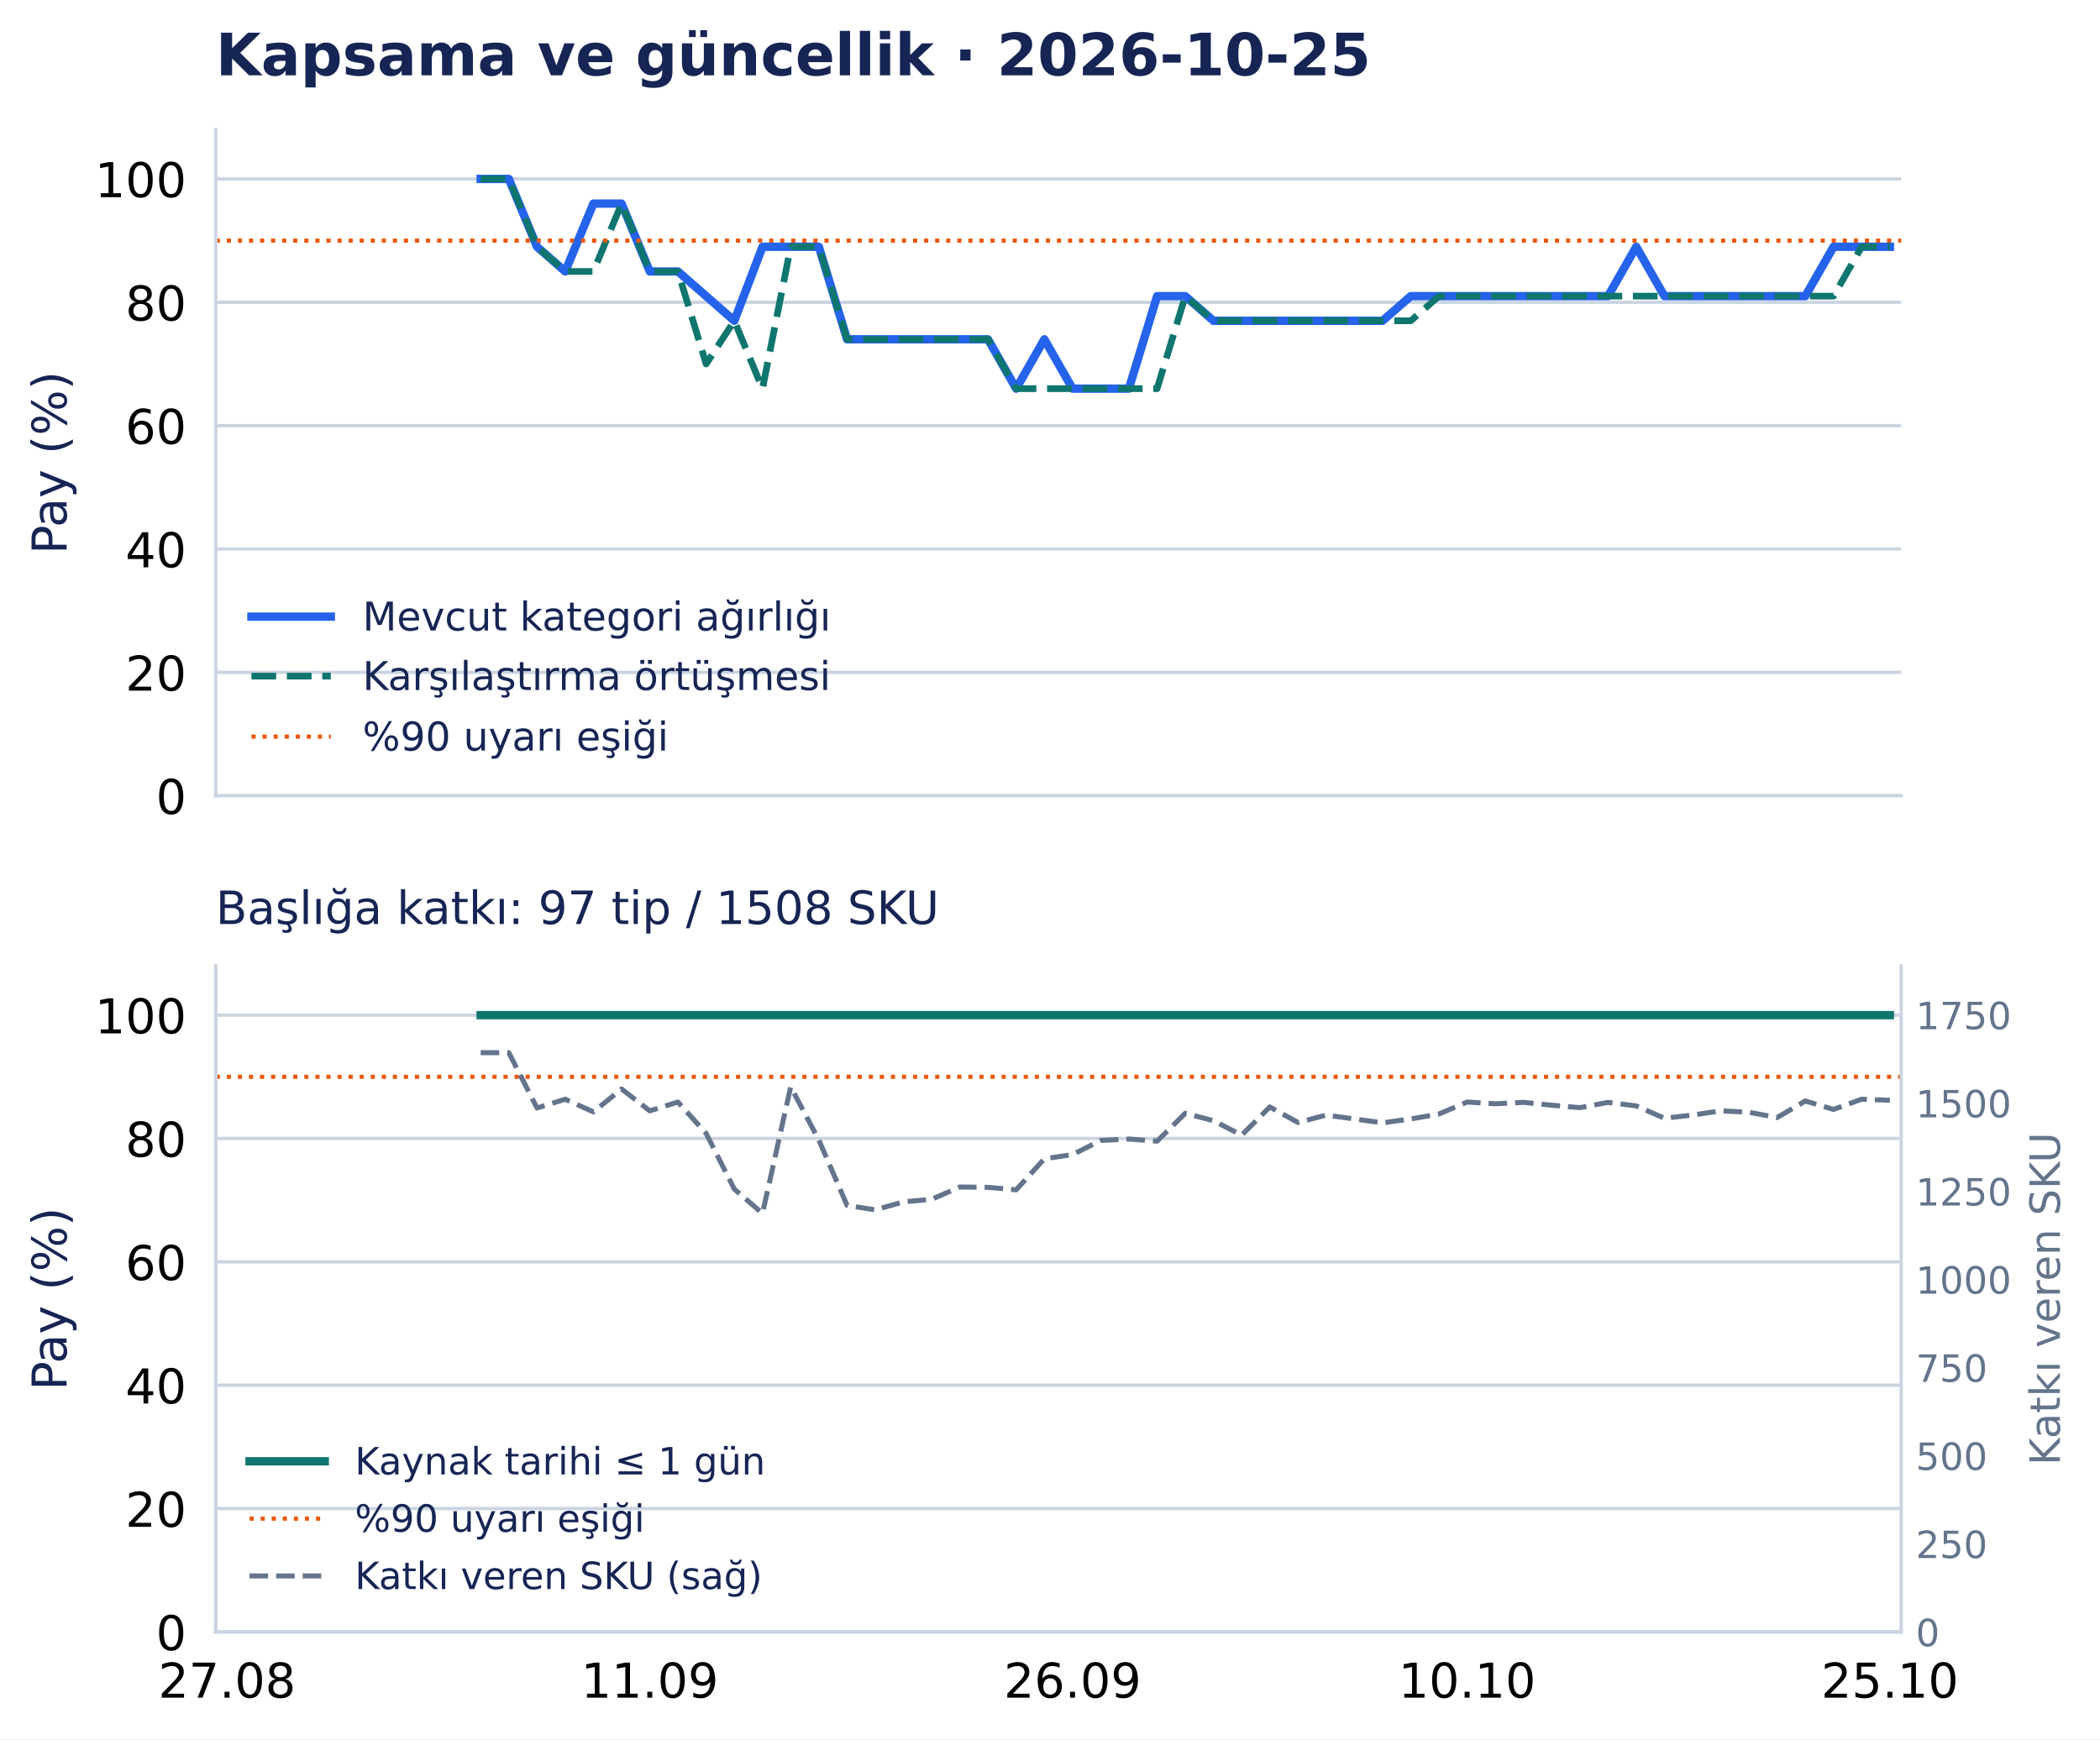
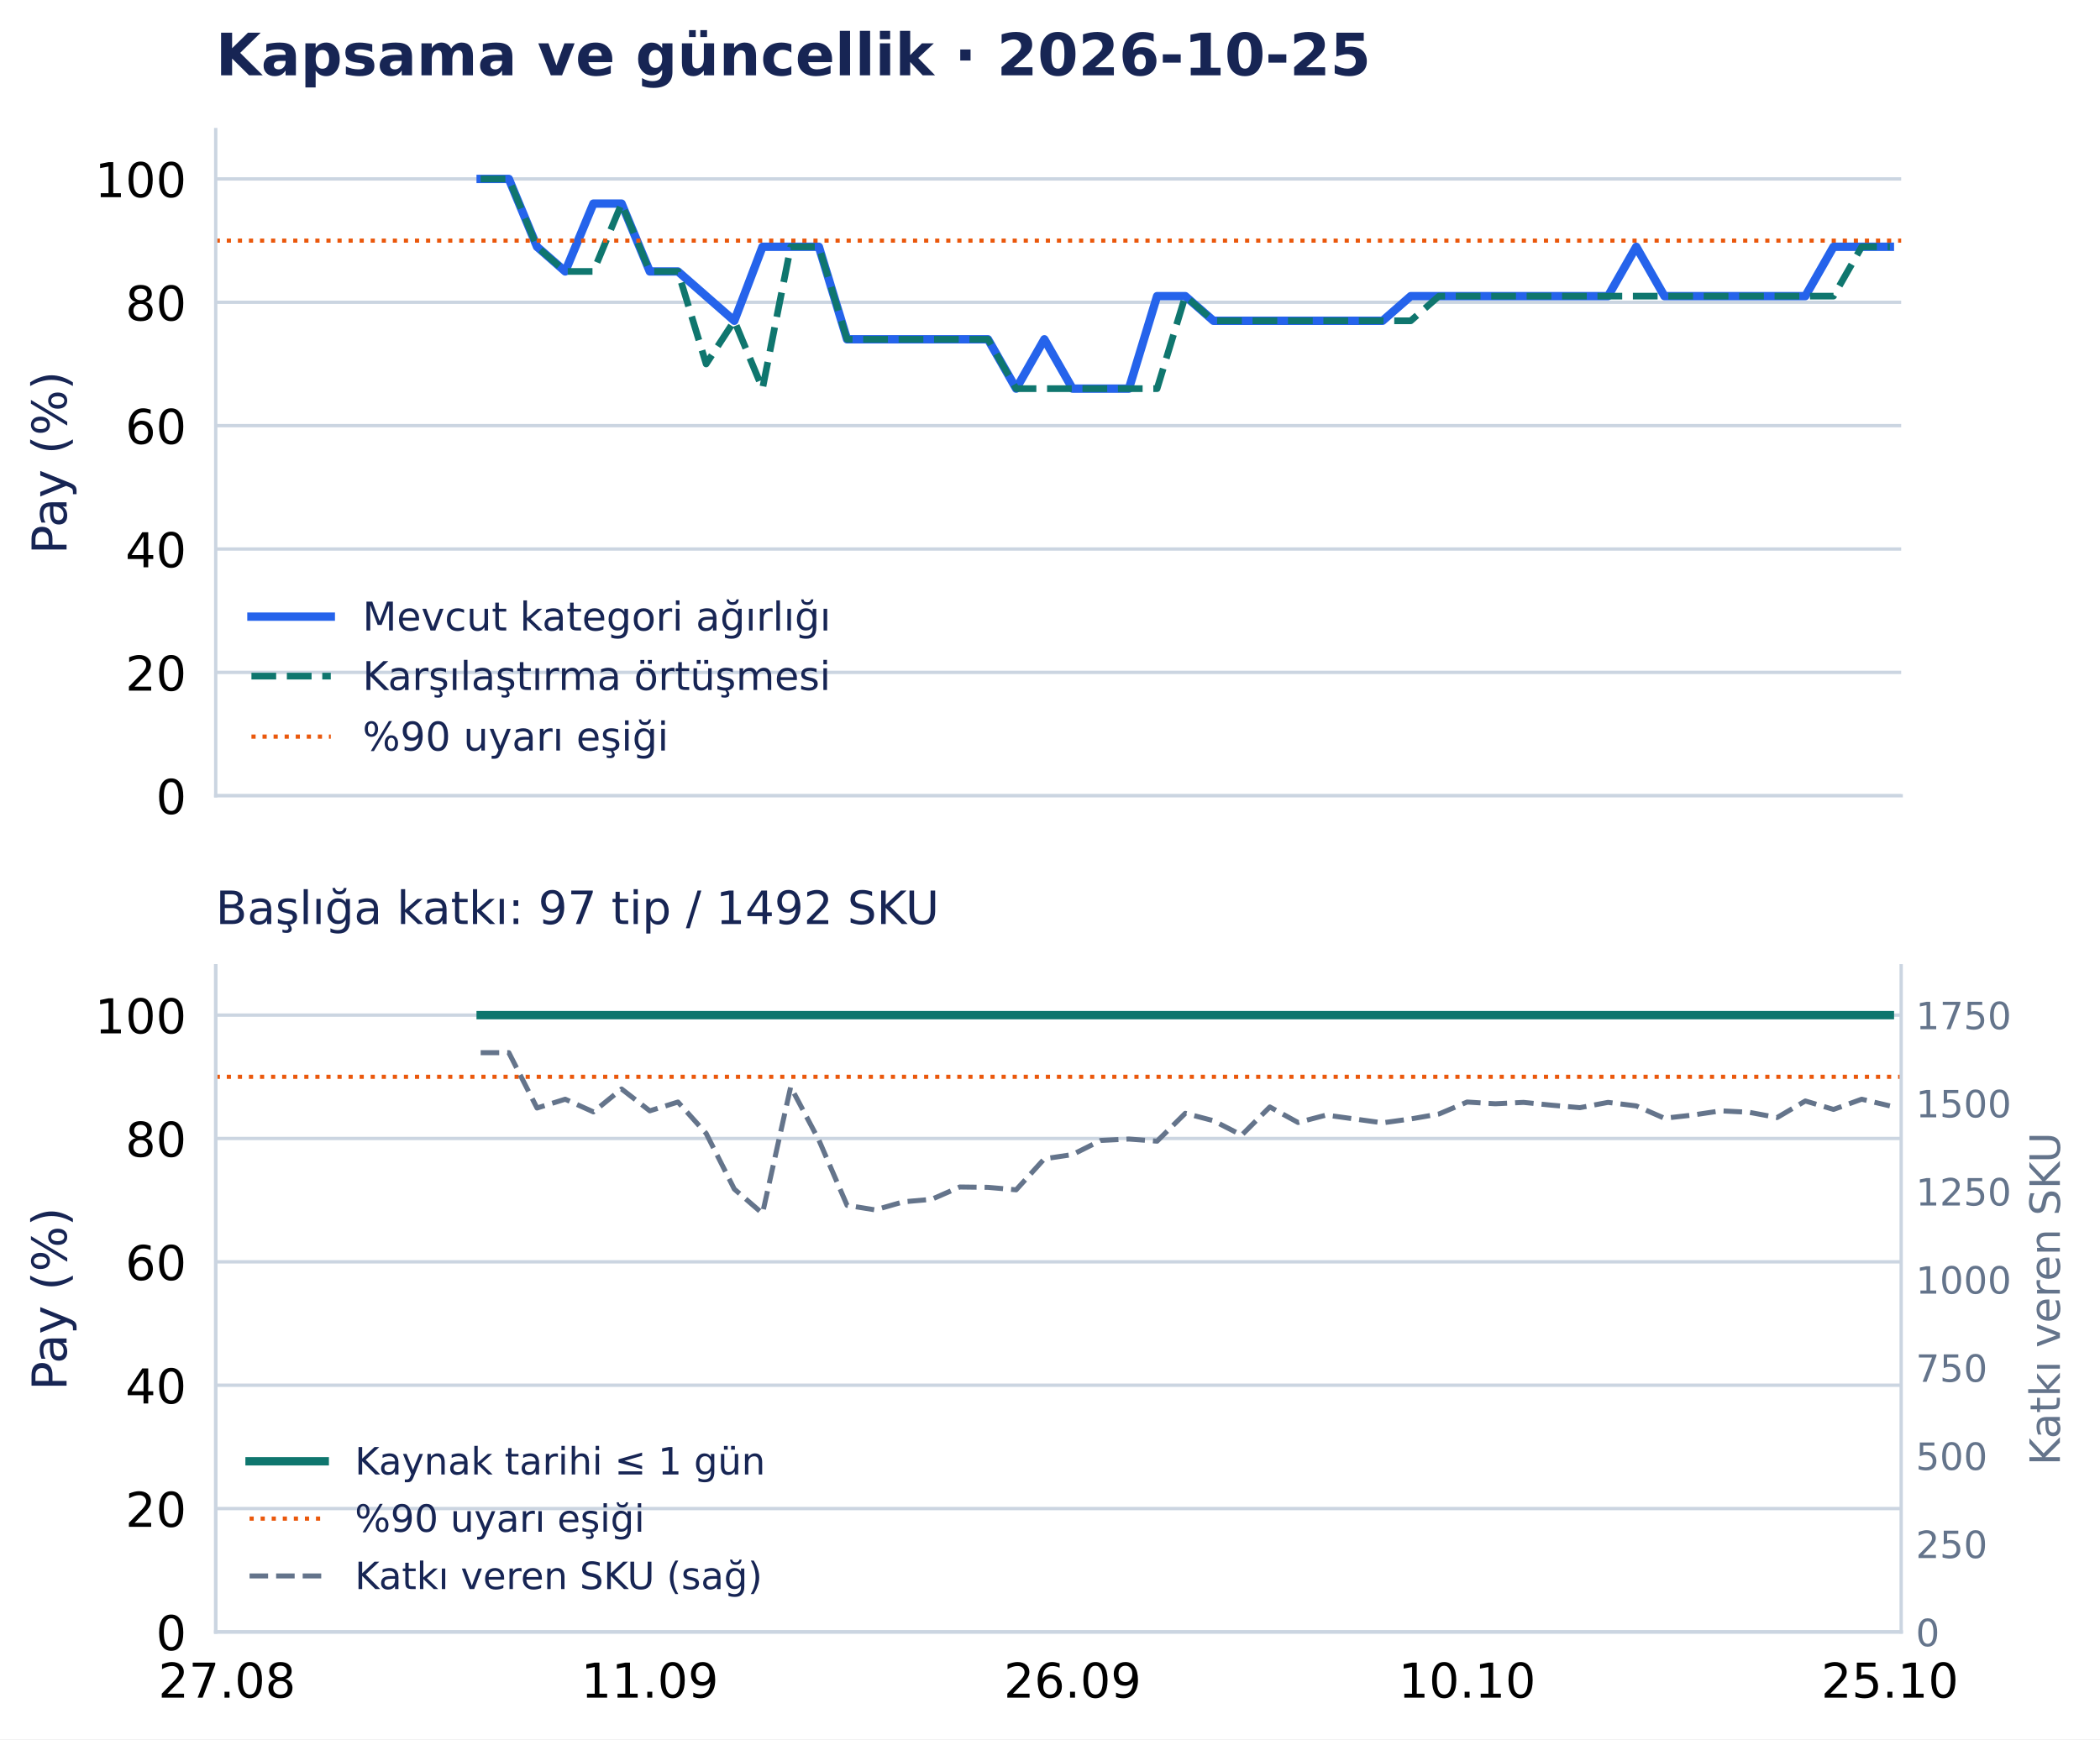
<svg xmlns="http://www.w3.org/2000/svg" width="502.794pt" height="416.535pt" viewBox="0 0 502.794 416.535" version="1.1">
  <defs>
    <style type="text/css">*{stroke-linejoin: round; stroke-linecap: butt}</style>
  </defs>
  <g id="figure_1">
    <g id="patch_1">
      <path d="M 0 416.535 L 502.794 416.535 L 502.794 0 L 0 0 z " style="fill: #ffffff" />
    </g>
    <g id="axes_1">
      <g id="patch_2">
        <path d="M 51.651 190.574 L 455.188 190.574 L 455.188 31.035 L 51.651 31.035 z " style="fill: #ffffff" />
      </g>
      <g id="matplotlib.axis_1">
        <g id="xtick_1">
          <g id="line2d_1" />
        </g>
        <g id="xtick_2">
          <g id="line2d_2" />
        </g>
        <g id="xtick_3">
          <g id="line2d_3" />
        </g>
        <g id="xtick_4">
          <g id="line2d_4" />
        </g>
        <g id="xtick_5">
          <g id="line2d_5" />
        </g>
      </g>
      <g id="matplotlib.axis_2">
        <g id="ytick_1">
          <g id="line2d_6">
            <path d="M 51.651 190.574 L 455.188 190.574 " clip-path="url(#p0e1365a26f)" style="fill: none; stroke: #cbd5e1; stroke-width: 0.8; stroke-linecap: square" />
          </g>
          <g id="line2d_7" />
          <g id="text_1">
            <text style="font-size: 11.5px; font-family: 'DejaVu Sans', 'Bitstream Vera Sans', 'Computer Modern Sans Serif', 'Lucida Grande', 'Verdana', 'Geneva', 'Lucid', 'Arial', 'Helvetica', 'Avant Garde', sans-serif; text-anchor: end" x="44.651" y="194.943" transform="rotate(-0 44.65062 194.9427)">0</text>
          </g>
        </g>
        <g id="ytick_2">
          <g id="line2d_8">
            <path d="M 51.651 161.03 L 455.188 161.03 " clip-path="url(#p0e1365a26f)" style="fill: none; stroke: #cbd5e1; stroke-width: 0.8; stroke-linecap: square" />
          </g>
          <g id="line2d_9" />
          <g id="text_2">
            <text style="font-size: 11.5px; font-family: 'DejaVu Sans', 'Bitstream Vera Sans', 'Computer Modern Sans Serif', 'Lucida Grande', 'Verdana', 'Geneva', 'Lucid', 'Arial', 'Helvetica', 'Avant Garde', sans-serif; text-anchor: end" x="44.651" y="165.398" transform="rotate(-0 44.65062 165.3983)">20</text>
          </g>
        </g>
        <g id="ytick_3">
          <g id="line2d_10">
            <path d="M 51.651 131.485 L 455.188 131.485 " clip-path="url(#p0e1365a26f)" style="fill: none; stroke: #cbd5e1; stroke-width: 0.8; stroke-linecap: square" />
          </g>
          <g id="line2d_11" />
          <g id="text_3">
            <text style="font-size: 11.5px; font-family: 'DejaVu Sans', 'Bitstream Vera Sans', 'Computer Modern Sans Serif', 'Lucida Grande', 'Verdana', 'Geneva', 'Lucid', 'Arial', 'Helvetica', 'Avant Garde', sans-serif; text-anchor: end" x="44.651" y="135.854" transform="rotate(-0 44.65062 135.854)">40</text>
          </g>
        </g>
        <g id="ytick_4">
          <g id="line2d_12">
            <path d="M 51.651 101.941 L 455.188 101.941 " clip-path="url(#p0e1365a26f)" style="fill: none; stroke: #cbd5e1; stroke-width: 0.8; stroke-linecap: square" />
          </g>
          <g id="line2d_13" />
          <g id="text_4">
            <text style="font-size: 11.5px; font-family: 'DejaVu Sans', 'Bitstream Vera Sans', 'Computer Modern Sans Serif', 'Lucida Grande', 'Verdana', 'Geneva', 'Lucid', 'Arial', 'Helvetica', 'Avant Garde', sans-serif; text-anchor: end" x="44.651" y="106.31" transform="rotate(-0 44.65062 106.3097)">60</text>
          </g>
        </g>
        <g id="ytick_5">
          <g id="line2d_14">
            <path d="M 51.651 72.397 L 455.188 72.397 " clip-path="url(#p0e1365a26f)" style="fill: none; stroke: #cbd5e1; stroke-width: 0.8; stroke-linecap: square" />
          </g>
          <g id="line2d_15" />
          <g id="text_5">
            <text style="font-size: 11.5px; font-family: 'DejaVu Sans', 'Bitstream Vera Sans', 'Computer Modern Sans Serif', 'Lucida Grande', 'Verdana', 'Geneva', 'Lucid', 'Arial', 'Helvetica', 'Avant Garde', sans-serif; text-anchor: end" x="44.651" y="76.765" transform="rotate(-0 44.65062 76.76539)">80</text>
          </g>
        </g>
        <g id="ytick_6">
          <g id="line2d_16">
            <path d="M 51.651 42.852 L 455.188 42.852 " clip-path="url(#p0e1365a26f)" style="fill: none; stroke: #cbd5e1; stroke-width: 0.8; stroke-linecap: square" />
          </g>
          <g id="line2d_17" />
          <g id="text_6">
            <text style="font-size: 11.5px; font-family: 'DejaVu Sans', 'Bitstream Vera Sans', 'Computer Modern Sans Serif', 'Lucida Grande', 'Verdana', 'Geneva', 'Lucid', 'Arial', 'Helvetica', 'Avant Garde', sans-serif; text-anchor: end" x="44.651" y="47.221" transform="rotate(-0 44.65062 47.22107)">100</text>
          </g>
        </g>
        <g id="text_7">
          <text style="font-size: 11.5px; font-family: 'DejaVu Sans', 'Bitstream Vera Sans', 'Computer Modern Sans Serif', 'Lucida Grande', 'Verdana', 'Geneva', 'Lucid', 'Arial', 'Helvetica', 'Avant Garde', sans-serif; text-anchor: middle; fill: #172554" x="15.937" y="110.804" transform="rotate(-90 15.93731 110.8044)">Pay (%)</text>
        </g>
      </g>
      <g id="line2d_18">
        <path d="M 115.083 42.852 L 121.831 42.852 L 128.579 59.102 L 135.327 65.011 L 142.075 48.761 L 148.824 48.761 L 155.572 65.011 L 162.32 65.011 L 169.068 70.92 L 175.816 76.828 L 182.564 59.102 L 189.312 59.102 L 196.06 59.102 L 202.809 81.26 L 209.557 81.26 L 216.305 81.26 L 223.053 81.26 L 229.801 81.26 L 236.549 81.26 L 243.297 93.078 L 250.045 81.26 L 256.794 93.078 L 263.542 93.078 L 270.29 93.078 L 277.038 70.92 L 283.786 70.92 L 290.534 76.828 L 297.282 76.828 L 304.03 76.828 L 310.778 76.828 L 317.527 76.828 L 324.275 76.828 L 331.023 76.828 L 337.771 70.92 L 344.519 70.92 L 351.267 70.92 L 358.015 70.92 L 364.763 70.92 L 371.512 70.92 L 378.26 70.92 L 385.008 70.92 L 391.756 59.102 L 398.504 70.92 L 405.252 70.92 L 412 70.92 L 418.748 70.92 L 425.497 70.92 L 432.245 70.92 L 438.993 59.102 L 445.741 59.102 L 452.489 59.102 " clip-path="url(#p0e1365a26f)" style="fill: none; stroke: #2563eb; stroke-width: 2; stroke-linecap: square" />
      </g>
      <g id="line2d_19">
        <path d="M 115.083 42.852 L 121.831 42.852 L 128.579 59.102 L 135.327 65.011 L 142.075 65.011 L 148.824 48.761 L 155.572 65.011 L 162.32 65.011 L 169.068 87.169 L 175.816 76.828 L 182.564 93.078 L 189.312 59.102 L 196.06 59.102 L 202.809 81.26 L 209.557 81.26 L 216.305 81.26 L 223.053 81.26 L 229.801 81.26 L 236.549 81.26 L 243.297 93.078 L 250.045 93.078 L 256.794 93.078 L 263.542 93.078 L 270.29 93.078 L 277.038 93.078 L 283.786 70.92 L 290.534 76.828 L 297.282 76.828 L 304.03 76.828 L 310.778 76.828 L 317.527 76.828 L 324.275 76.828 L 331.023 76.828 L 337.771 76.828 L 344.519 70.92 L 351.267 70.92 L 358.015 70.92 L 364.763 70.92 L 371.512 70.92 L 378.26 70.92 L 385.008 70.92 L 391.756 70.92 L 398.504 70.92 L 405.252 70.92 L 412 70.92 L 418.748 70.92 L 425.497 70.92 L 432.245 70.92 L 438.993 70.92 L 445.741 59.102 L 452.489 59.102 " clip-path="url(#p0e1365a26f)" style="fill: none; stroke-dasharray: 5.92,2.56; stroke-dashoffset: 0; stroke: #0f766e; stroke-width: 1.6" />
      </g>
      <g id="line2d_20">
        <path d="M 51.651 57.625 L 455.188 57.625 " clip-path="url(#p0e1365a26f)" style="fill: none; stroke-dasharray: 1,1.65; stroke-dashoffset: 0; stroke: #ea580c" />
      </g>
      <g id="patch_3">
        <path d="M 51.651 190.574 L 51.651 31.035 " style="fill: none; stroke: #cbd5e1; stroke-width: 0.8; stroke-linejoin: miter; stroke-linecap: square" />
      </g>
      <g id="patch_4">
        <path d="M 51.651 190.574 L 455.188 190.574 " style="fill: none; stroke: #cbd5e1; stroke-width: 0.8; stroke-linejoin: miter; stroke-linecap: square" />
      </g>
      <g id="text_8">
        <text style="font-weight: 700; font-size: 14px; font-family: 'DejaVu Sans', 'Bitstream Vera Sans', 'Computer Modern Sans Serif', 'Lucida Grande', 'Verdana', 'Geneva', 'Lucid', 'Arial', 'Helvetica', 'Avant Garde', sans-serif; text-anchor: start; fill: #172554" x="51.651" y="18.035" transform="rotate(-0 51.65062 18.03469)">Kapsama ve güncellik · 2026-10-25</text>
      </g>
      <g id="legend_1">
        <g id="line2d_21">
          <path d="M 60.201 147.675 L 69.701 147.675 L 79.201 147.675 " style="fill: none; stroke: #2563eb; stroke-width: 2; stroke-linecap: square" />
        </g>
        <g id="text_9">
          <text style="font-size: 9.5px; font-family: 'DejaVu Sans', 'Bitstream Vera Sans', 'Computer Modern Sans Serif', 'Lucida Grande', 'Verdana', 'Geneva', 'Lucid', 'Arial', 'Helvetica', 'Avant Garde', sans-serif; text-anchor: start; fill: #172554" x="86.801" y="151" transform="rotate(-0 86.80062 150.9998)">Mevcut kategori ağırlığı</text>
        </g>
        <g id="line2d_22">
          <path d="M 60.201 161.926 L 69.701 161.926 L 79.201 161.926 " style="fill: none; stroke-dasharray: 5.92,2.56; stroke-dashoffset: 0; stroke: #0f766e; stroke-width: 1.6" />
        </g>
        <g id="text_10">
          <text style="font-size: 9.5px; font-family: 'DejaVu Sans', 'Bitstream Vera Sans', 'Computer Modern Sans Serif', 'Lucida Grande', 'Verdana', 'Geneva', 'Lucid', 'Arial', 'Helvetica', 'Avant Garde', sans-serif; text-anchor: start; fill: #172554" x="86.801" y="165.251" transform="rotate(-0 86.80062 165.2506)">Karşılaştırma örtüşmesi</text>
        </g>
        <g id="line2d_23">
          <path d="M 60.201 176.417 L 69.701 176.417 L 79.201 176.417 " style="fill: none; stroke-dasharray: 1,1.65; stroke-dashoffset: 0; stroke: #ea580c" />
        </g>
        <g id="text_11">
          <text style="font-size: 9.5px; font-family: 'DejaVu Sans', 'Bitstream Vera Sans', 'Computer Modern Sans Serif', 'Lucida Grande', 'Verdana', 'Geneva', 'Lucid', 'Arial', 'Helvetica', 'Avant Garde', sans-serif; text-anchor: start; fill: #172554" x="86.801" y="179.742" transform="rotate(-0 86.80062 179.7418)">%90 uyarı eşiği</text>
        </g>
      </g>
    </g>
    <g id="axes_2">
      <g id="patch_5">
        <path d="M 51.651 390.835 L 455.188 390.835 L 455.188 231.295 L 51.651 231.295 z " style="fill: #ffffff" />
      </g>
      <g id="matplotlib.axis_3">
        <g id="xtick_6">
          <g id="line2d_24" />
          <g id="text_12">
            <text style="font-size: 11.5px; font-family: 'DejaVu Sans', 'Bitstream Vera Sans', 'Computer Modern Sans Serif', 'Lucida Grande', 'Verdana', 'Geneva', 'Lucid', 'Arial', 'Helvetica', 'Avant Garde', sans-serif; text-anchor: middle" x="54.35" y="406.572" transform="rotate(-0 54.34987 406.572)">27.08</text>
          </g>
        </g>
        <g id="xtick_7">
          <g id="line2d_25" />
          <g id="text_13">
            <text style="font-size: 11.5px; font-family: 'DejaVu Sans', 'Bitstream Vera Sans', 'Computer Modern Sans Serif', 'Lucida Grande', 'Verdana', 'Geneva', 'Lucid', 'Arial', 'Helvetica', 'Avant Garde', sans-serif; text-anchor: middle" x="155.572" y="406.572" transform="rotate(-0 155.5717 406.572)">11.09</text>
          </g>
        </g>
        <g id="xtick_8">
          <g id="line2d_26" />
          <g id="text_14">
            <text style="font-size: 11.5px; font-family: 'DejaVu Sans', 'Bitstream Vera Sans', 'Computer Modern Sans Serif', 'Lucida Grande', 'Verdana', 'Geneva', 'Lucid', 'Arial', 'Helvetica', 'Avant Garde', sans-serif; text-anchor: middle" x="256.794" y="406.572" transform="rotate(-0 256.7935 406.572)">26.09</text>
          </g>
        </g>
        <g id="xtick_9">
          <g id="line2d_27" />
          <g id="text_15">
            <text style="font-size: 11.5px; font-family: 'DejaVu Sans', 'Bitstream Vera Sans', 'Computer Modern Sans Serif', 'Lucida Grande', 'Verdana', 'Geneva', 'Lucid', 'Arial', 'Helvetica', 'Avant Garde', sans-serif; text-anchor: middle" x="351.267" y="406.572" transform="rotate(-0 351.2672 406.572)">10.10</text>
          </g>
        </g>
        <g id="xtick_10">
          <g id="line2d_28" />
          <g id="text_16">
            <text style="font-size: 11.5px; font-family: 'DejaVu Sans', 'Bitstream Vera Sans', 'Computer Modern Sans Serif', 'Lucida Grande', 'Verdana', 'Geneva', 'Lucid', 'Arial', 'Helvetica', 'Avant Garde', sans-serif; text-anchor: middle" x="452.489" y="406.572" transform="rotate(-0 452.489 406.572)">25.10</text>
          </g>
        </g>
      </g>
      <g id="matplotlib.axis_4">
        <g id="ytick_7">
          <g id="line2d_29">
            <path d="M 51.651 390.835 L 455.188 390.835 " clip-path="url(#pd502d77126)" style="fill: none; stroke: #cbd5e1; stroke-width: 0.8; stroke-linecap: square" />
          </g>
          <g id="line2d_30" />
          <g id="text_17">
            <text style="font-size: 11.5px; font-family: 'DejaVu Sans', 'Bitstream Vera Sans', 'Computer Modern Sans Serif', 'Lucida Grande', 'Verdana', 'Geneva', 'Lucid', 'Arial', 'Helvetica', 'Avant Garde', sans-serif; text-anchor: end" x="44.651" y="395.203" transform="rotate(-0 44.65062 395.2033)">0</text>
          </g>
        </g>
        <g id="ytick_8">
          <g id="line2d_31">
            <path d="M 51.651 361.29 L 455.188 361.29 " clip-path="url(#pd502d77126)" style="fill: none; stroke: #cbd5e1; stroke-width: 0.8; stroke-linecap: square" />
          </g>
          <g id="line2d_32" />
          <g id="text_18">
            <text style="font-size: 11.5px; font-family: 'DejaVu Sans', 'Bitstream Vera Sans', 'Computer Modern Sans Serif', 'Lucida Grande', 'Verdana', 'Geneva', 'Lucid', 'Arial', 'Helvetica', 'Avant Garde', sans-serif; text-anchor: end" x="44.651" y="365.659" transform="rotate(-0 44.65062 365.659)">20</text>
          </g>
        </g>
        <g id="ytick_9">
          <g id="line2d_33">
            <path d="M 51.651 331.746 L 455.188 331.746 " clip-path="url(#pd502d77126)" style="fill: none; stroke: #cbd5e1; stroke-width: 0.8; stroke-linecap: square" />
          </g>
          <g id="line2d_34" />
          <g id="text_19">
            <text style="font-size: 11.5px; font-family: 'DejaVu Sans', 'Bitstream Vera Sans', 'Computer Modern Sans Serif', 'Lucida Grande', 'Verdana', 'Geneva', 'Lucid', 'Arial', 'Helvetica', 'Avant Garde', sans-serif; text-anchor: end" x="44.651" y="336.115" transform="rotate(-0 44.65062 336.1147)">40</text>
          </g>
        </g>
        <g id="ytick_10">
          <g id="line2d_35">
            <path d="M 51.651 302.202 L 455.188 302.202 " clip-path="url(#pd502d77126)" style="fill: none; stroke: #cbd5e1; stroke-width: 0.8; stroke-linecap: square" />
          </g>
          <g id="line2d_36" />
          <g id="text_20">
            <text style="font-size: 11.5px; font-family: 'DejaVu Sans', 'Bitstream Vera Sans', 'Computer Modern Sans Serif', 'Lucida Grande', 'Verdana', 'Geneva', 'Lucid', 'Arial', 'Helvetica', 'Avant Garde', sans-serif; text-anchor: end" x="44.651" y="306.57" transform="rotate(-0 44.65062 306.5704)">60</text>
          </g>
        </g>
        <g id="ytick_11">
          <g id="line2d_37">
            <path d="M 51.651 272.657 L 455.188 272.657 " clip-path="url(#pd502d77126)" style="fill: none; stroke: #cbd5e1; stroke-width: 0.8; stroke-linecap: square" />
          </g>
          <g id="line2d_38" />
          <g id="text_21">
            <text style="font-size: 11.5px; font-family: 'DejaVu Sans', 'Bitstream Vera Sans', 'Computer Modern Sans Serif', 'Lucida Grande', 'Verdana', 'Geneva', 'Lucid', 'Arial', 'Helvetica', 'Avant Garde', sans-serif; text-anchor: end" x="44.651" y="277.026" transform="rotate(-0 44.65062 277.0261)">80</text>
          </g>
        </g>
        <g id="ytick_12">
          <g id="line2d_39">
            <path d="M 51.651 243.113 L 455.188 243.113 " clip-path="url(#pd502d77126)" style="fill: none; stroke: #cbd5e1; stroke-width: 0.8; stroke-linecap: square" />
          </g>
          <g id="line2d_40" />
          <g id="text_22">
            <text style="font-size: 11.5px; font-family: 'DejaVu Sans', 'Bitstream Vera Sans', 'Computer Modern Sans Serif', 'Lucida Grande', 'Verdana', 'Geneva', 'Lucid', 'Arial', 'Helvetica', 'Avant Garde', sans-serif; text-anchor: end" x="44.651" y="247.482" transform="rotate(-0 44.65062 247.4817)">100</text>
          </g>
        </g>
        <g id="text_23">
          <text style="font-size: 11.5px; font-family: 'DejaVu Sans', 'Bitstream Vera Sans', 'Computer Modern Sans Serif', 'Lucida Grande', 'Verdana', 'Geneva', 'Lucid', 'Arial', 'Helvetica', 'Avant Garde', sans-serif; text-anchor: middle; fill: #172554" x="15.937" y="311.065" transform="rotate(-90 15.93731 311.065)">Pay (%)</text>
        </g>
      </g>
      <g id="line2d_41">
        <path d="M 115.083 243.113 L 121.831 243.113 L 128.579 243.113 L 135.327 243.113 L 142.075 243.113 L 148.824 243.113 L 155.572 243.113 L 162.32 243.113 L 169.068 243.113 L 175.816 243.113 L 182.564 243.113 L 189.312 243.113 L 196.06 243.113 L 202.809 243.113 L 209.557 243.113 L 216.305 243.113 L 223.053 243.113 L 229.801 243.113 L 236.549 243.113 L 243.297 243.113 L 250.045 243.113 L 256.794 243.113 L 263.542 243.113 L 270.29 243.113 L 277.038 243.113 L 283.786 243.113 L 290.534 243.113 L 297.282 243.113 L 304.03 243.113 L 310.778 243.113 L 317.527 243.113 L 324.275 243.113 L 331.023 243.113 L 337.771 243.113 L 344.519 243.113 L 351.267 243.113 L 358.015 243.113 L 364.763 243.113 L 371.512 243.113 L 378.26 243.113 L 385.008 243.113 L 391.756 243.113 L 398.504 243.113 L 405.252 243.113 L 412 243.113 L 418.748 243.113 L 425.497 243.113 L 432.245 243.113 L 438.993 243.113 L 445.741 243.113 L 452.489 243.113 " clip-path="url(#pd502d77126)" style="fill: none; stroke: #0f766e; stroke-width: 2; stroke-linecap: square" />
      </g>
      <g id="line2d_42">
        <path d="M 51.651 257.885 L 455.188 257.885 " clip-path="url(#pd502d77126)" style="fill: none; stroke-dasharray: 1,1.65; stroke-dashoffset: 0; stroke: #ea580c" />
      </g>
      <g id="patch_6">
        <path d="M 51.651 390.835 L 51.651 231.295 " style="fill: none; stroke: #cbd5e1; stroke-width: 0.8; stroke-linejoin: miter; stroke-linecap: square" />
      </g>
      <g id="patch_7">
        <path d="M 51.651 390.835 L 455.188 390.835 " style="fill: none; stroke: #cbd5e1; stroke-width: 0.8; stroke-linejoin: miter; stroke-linecap: square" />
      </g>
      <g id="text_24">
-         <text style="font-size: 11px; font-family: 'DejaVu Sans', 'Bitstream Vera Sans', 'Computer Modern Sans Serif', 'Lucida Grande', 'Verdana', 'Geneva', 'Lucid', 'Arial', 'Helvetica', 'Avant Garde', sans-serif; text-anchor: start; fill: #172554" x="51.651" y="221.295" transform="rotate(-0 51.65062 221.2954)">Başlığa katkı: 97 tip / 1508 SKU</text>
+         <text style="font-size: 11px; font-family: 'DejaVu Sans', 'Bitstream Vera Sans', 'Computer Modern Sans Serif', 'Lucida Grande', 'Verdana', 'Geneva', 'Lucid', 'Arial', 'Helvetica', 'Avant Garde', sans-serif; text-anchor: start; fill: #172554" x="51.651" y="221.295" transform="rotate(-0 51.65062 221.2954)">Başlığa katkı: 97 tip / 1492 SKU</text>
      </g>
      <g id="legend_2">
        <g id="line2d_43">
          <path d="M 59.751 349.966 L 68.751 349.966 L 77.751 349.966 " style="fill: none; stroke: #0f766e; stroke-width: 2; stroke-linecap: square" />
        </g>
        <g id="text_25">
          <text style="font-size: 9px; font-family: 'DejaVu Sans', 'Bitstream Vera Sans', 'Computer Modern Sans Serif', 'Lucida Grande', 'Verdana', 'Geneva', 'Lucid', 'Arial', 'Helvetica', 'Avant Garde', sans-serif; text-anchor: start; fill: #172554" x="84.951" y="353.116" transform="rotate(-0 84.95063 353.1155)">Kaynak tarihi ≤ 1 gün</text>
        </g>
        <g id="line2d_44">
          <path d="M 59.751 363.694 L 68.751 363.694 L 77.751 363.694 " style="fill: none; stroke-dasharray: 1,1.65; stroke-dashoffset: 0; stroke: #ea580c" />
        </g>
        <g id="text_26">
          <text style="font-size: 9px; font-family: 'DejaVu Sans', 'Bitstream Vera Sans', 'Computer Modern Sans Serif', 'Lucida Grande', 'Verdana', 'Geneva', 'Lucid', 'Arial', 'Helvetica', 'Avant Garde', sans-serif; text-anchor: start; fill: #172554" x="84.951" y="366.844" transform="rotate(-0 84.95063 366.8441)">%90 uyarı eşiği</text>
        </g>
        <g id="line2d_45">
          <path d="M 59.751 377.423 L 68.751 377.423 L 77.751 377.423 " style="fill: none; stroke-dasharray: 4.44,1.92; stroke-dashoffset: 0; stroke: #64748b; stroke-width: 1.2" />
        </g>
        <g id="text_27">
          <text style="font-size: 9px; font-family: 'DejaVu Sans', 'Bitstream Vera Sans', 'Computer Modern Sans Serif', 'Lucida Grande', 'Verdana', 'Geneva', 'Lucid', 'Arial', 'Helvetica', 'Avant Garde', sans-serif; text-anchor: start; fill: #172554" x="84.951" y="380.573" transform="rotate(-0 84.95063 380.5726)">Katkı veren SKU (sağ)</text>
        </g>
      </g>
    </g>
    <g id="axes_3">
      <g id="matplotlib.axis_5">
        <g id="ytick_13">
          <g id="line2d_46" />
          <g id="text_28">
            <text style="font-size: 9px; font-family: 'DejaVu Sans', 'Bitstream Vera Sans', 'Computer Modern Sans Serif', 'Lucida Grande', 'Verdana', 'Geneva', 'Lucid', 'Arial', 'Helvetica', 'Avant Garde', sans-serif; text-anchor: start; fill: #64748b" x="458.688" y="394.254" transform="rotate(-0 458.6883 394.2536)">0</text>
          </g>
        </g>
        <g id="ytick_14">
          <g id="line2d_47" />
          <g id="text_29">
            <text style="font-size: 9px; font-family: 'DejaVu Sans', 'Bitstream Vera Sans', 'Computer Modern Sans Serif', 'Lucida Grande', 'Verdana', 'Geneva', 'Lucid', 'Arial', 'Helvetica', 'Avant Garde', sans-serif; text-anchor: start; fill: #64748b" x="458.688" y="373.144" transform="rotate(-0 458.6883 373.1444)">250</text>
          </g>
        </g>
        <g id="ytick_15">
          <g id="line2d_48" />
          <g id="text_30">
            <text style="font-size: 9px; font-family: 'DejaVu Sans', 'Bitstream Vera Sans', 'Computer Modern Sans Serif', 'Lucida Grande', 'Verdana', 'Geneva', 'Lucid', 'Arial', 'Helvetica', 'Avant Garde', sans-serif; text-anchor: start; fill: #64748b" x="458.688" y="352.035" transform="rotate(-0 458.6883 352.0352)">500</text>
          </g>
        </g>
        <g id="ytick_16">
          <g id="line2d_49" />
          <g id="text_31">
            <text style="font-size: 9px; font-family: 'DejaVu Sans', 'Bitstream Vera Sans', 'Computer Modern Sans Serif', 'Lucida Grande', 'Verdana', 'Geneva', 'Lucid', 'Arial', 'Helvetica', 'Avant Garde', sans-serif; text-anchor: start; fill: #64748b" x="458.688" y="330.926" transform="rotate(-0 458.6883 330.9259)">750</text>
          </g>
        </g>
        <g id="ytick_17">
          <g id="line2d_50" />
          <g id="text_32">
            <text style="font-size: 9px; font-family: 'DejaVu Sans', 'Bitstream Vera Sans', 'Computer Modern Sans Serif', 'Lucida Grande', 'Verdana', 'Geneva', 'Lucid', 'Arial', 'Helvetica', 'Avant Garde', sans-serif; text-anchor: start; fill: #64748b" x="458.688" y="309.817" transform="rotate(-0 458.6883 309.8167)">1000</text>
          </g>
        </g>
        <g id="ytick_18">
          <g id="line2d_51" />
          <g id="text_33">
            <text style="font-size: 9px; font-family: 'DejaVu Sans', 'Bitstream Vera Sans', 'Computer Modern Sans Serif', 'Lucida Grande', 'Verdana', 'Geneva', 'Lucid', 'Arial', 'Helvetica', 'Avant Garde', sans-serif; text-anchor: start; fill: #64748b" x="458.688" y="288.707" transform="rotate(-0 458.6883 288.7075)">1250</text>
          </g>
        </g>
        <g id="ytick_19">
          <g id="line2d_52" />
          <g id="text_34">
            <text style="font-size: 9px; font-family: 'DejaVu Sans', 'Bitstream Vera Sans', 'Computer Modern Sans Serif', 'Lucida Grande', 'Verdana', 'Geneva', 'Lucid', 'Arial', 'Helvetica', 'Avant Garde', sans-serif; text-anchor: start; fill: #64748b" x="458.688" y="267.598" transform="rotate(-0 458.6883 267.5983)">1500</text>
          </g>
        </g>
        <g id="ytick_20">
          <g id="line2d_53" />
          <g id="text_35">
            <text style="font-size: 9px; font-family: 'DejaVu Sans', 'Bitstream Vera Sans', 'Computer Modern Sans Serif', 'Lucida Grande', 'Verdana', 'Geneva', 'Lucid', 'Arial', 'Helvetica', 'Avant Garde', sans-serif; text-anchor: start; fill: #64748b" x="458.688" y="246.489" transform="rotate(-0 458.6883 246.489)">1750</text>
          </g>
        </g>
        <g id="text_36">
          <text style="font-size: 10px; font-family: 'DejaVu Sans', 'Bitstream Vera Sans', 'Computer Modern Sans Serif', 'Lucida Grande', 'Verdana', 'Geneva', 'Lucid', 'Arial', 'Helvetica', 'Avant Garde', sans-serif; text-anchor: middle; fill: #64748b" x="493.192" y="311.065" transform="rotate(-90 493.1917 311.065)">Katkı veren SKU</text>
        </g>
      </g>
      <g id="line2d_54">
-         <path d="M 115.083 252.105 L 121.831 252.105 L 128.579 265.361 L 135.327 263.251 L 142.075 266.29 L 148.824 260.802 L 155.572 266.037 L 162.32 263.926 L 169.068 271.441 L 175.816 284.782 L 182.564 290.608 L 189.312 260.295 L 196.06 273.045 L 202.809 288.666 L 209.557 289.764 L 216.305 287.822 L 223.053 287.231 L 229.801 284.275 L 236.549 284.36 L 243.297 284.951 L 250.045 277.52 L 256.794 276.507 L 263.542 273.13 L 270.29 272.792 L 277.038 273.299 L 283.786 266.628 L 290.534 268.401 L 297.282 271.863 L 304.03 265.108 L 310.778 268.823 L 317.527 267.05 L 324.275 267.979 L 331.023 268.908 L 337.771 267.979 L 344.519 266.797 L 351.267 263.926 L 358.015 264.348 L 364.763 264.01 L 371.512 264.686 L 378.26 265.277 L 385.008 264.01 L 391.756 264.855 L 398.504 267.81 L 405.252 267.05 L 412 266.037 L 418.748 266.375 L 425.497 267.641 L 432.245 263.673 L 438.993 265.699 L 445.741 263.251 L 452.489 263.504 " clip-path="url(#pd502d77126)" style="fill: none; stroke-dasharray: 4.44,1.92; stroke-dashoffset: 0; stroke: #64748b; stroke-width: 1.2" />
+         <path d="M 115.083 252.105 L 121.831 252.105 L 128.579 265.361 L 135.327 263.251 L 142.075 266.29 L 148.824 260.802 L 155.572 266.037 L 162.32 263.926 L 169.068 271.441 L 175.816 284.782 L 182.564 290.608 L 189.312 260.295 L 196.06 273.045 L 202.809 288.666 L 209.557 289.764 L 216.305 287.822 L 223.053 287.231 L 229.801 284.275 L 236.549 284.36 L 243.297 284.951 L 250.045 277.52 L 256.794 276.507 L 263.542 273.13 L 270.29 272.792 L 277.038 273.299 L 283.786 266.628 L 290.534 268.401 L 297.282 271.863 L 304.03 265.108 L 310.778 268.823 L 317.527 267.05 L 324.275 267.979 L 331.023 268.908 L 337.771 267.979 L 344.519 266.797 L 351.267 263.926 L 358.015 264.348 L 364.763 264.01 L 371.512 264.686 L 378.26 265.277 L 385.008 264.01 L 391.756 264.855 L 398.504 267.81 L 405.252 267.05 L 412 266.037 L 418.748 266.375 L 425.497 267.641 L 432.245 263.673 L 438.993 265.699 L 445.741 263.251 L 452.489 264.855 " clip-path="url(#pd502d77126)" style="fill: none; stroke-dasharray: 4.44,1.92; stroke-dashoffset: 0; stroke: #64748b; stroke-width: 1.2" />
      </g>
      <g id="patch_8">
        <path d="M 51.651 390.835 L 51.651 231.295 " style="fill: none; stroke: #cbd5e1; stroke-width: 0.8; stroke-linejoin: miter; stroke-linecap: square" />
      </g>
      <g id="patch_9">
        <path d="M 455.188 390.835 L 455.188 231.295 " style="fill: none; stroke: #cbd5e1; stroke-width: 0.8; stroke-linejoin: miter; stroke-linecap: square" />
      </g>
      <g id="patch_10">
        <path d="M 51.651 390.835 L 455.188 390.835 " style="fill: none; stroke: #cbd5e1; stroke-width: 0.8; stroke-linejoin: miter; stroke-linecap: square" />
      </g>
    </g>
  </g>
  <defs>
    <clipPath id="p0e1365a26f">
      <rect x="51.651" y="31.035" width="403.538" height="159.539" />
    </clipPath>
    <clipPath id="pd502d77126">
      <rect x="51.651" y="231.295" width="403.538" height="159.539" />
    </clipPath>
  </defs>
</svg>
